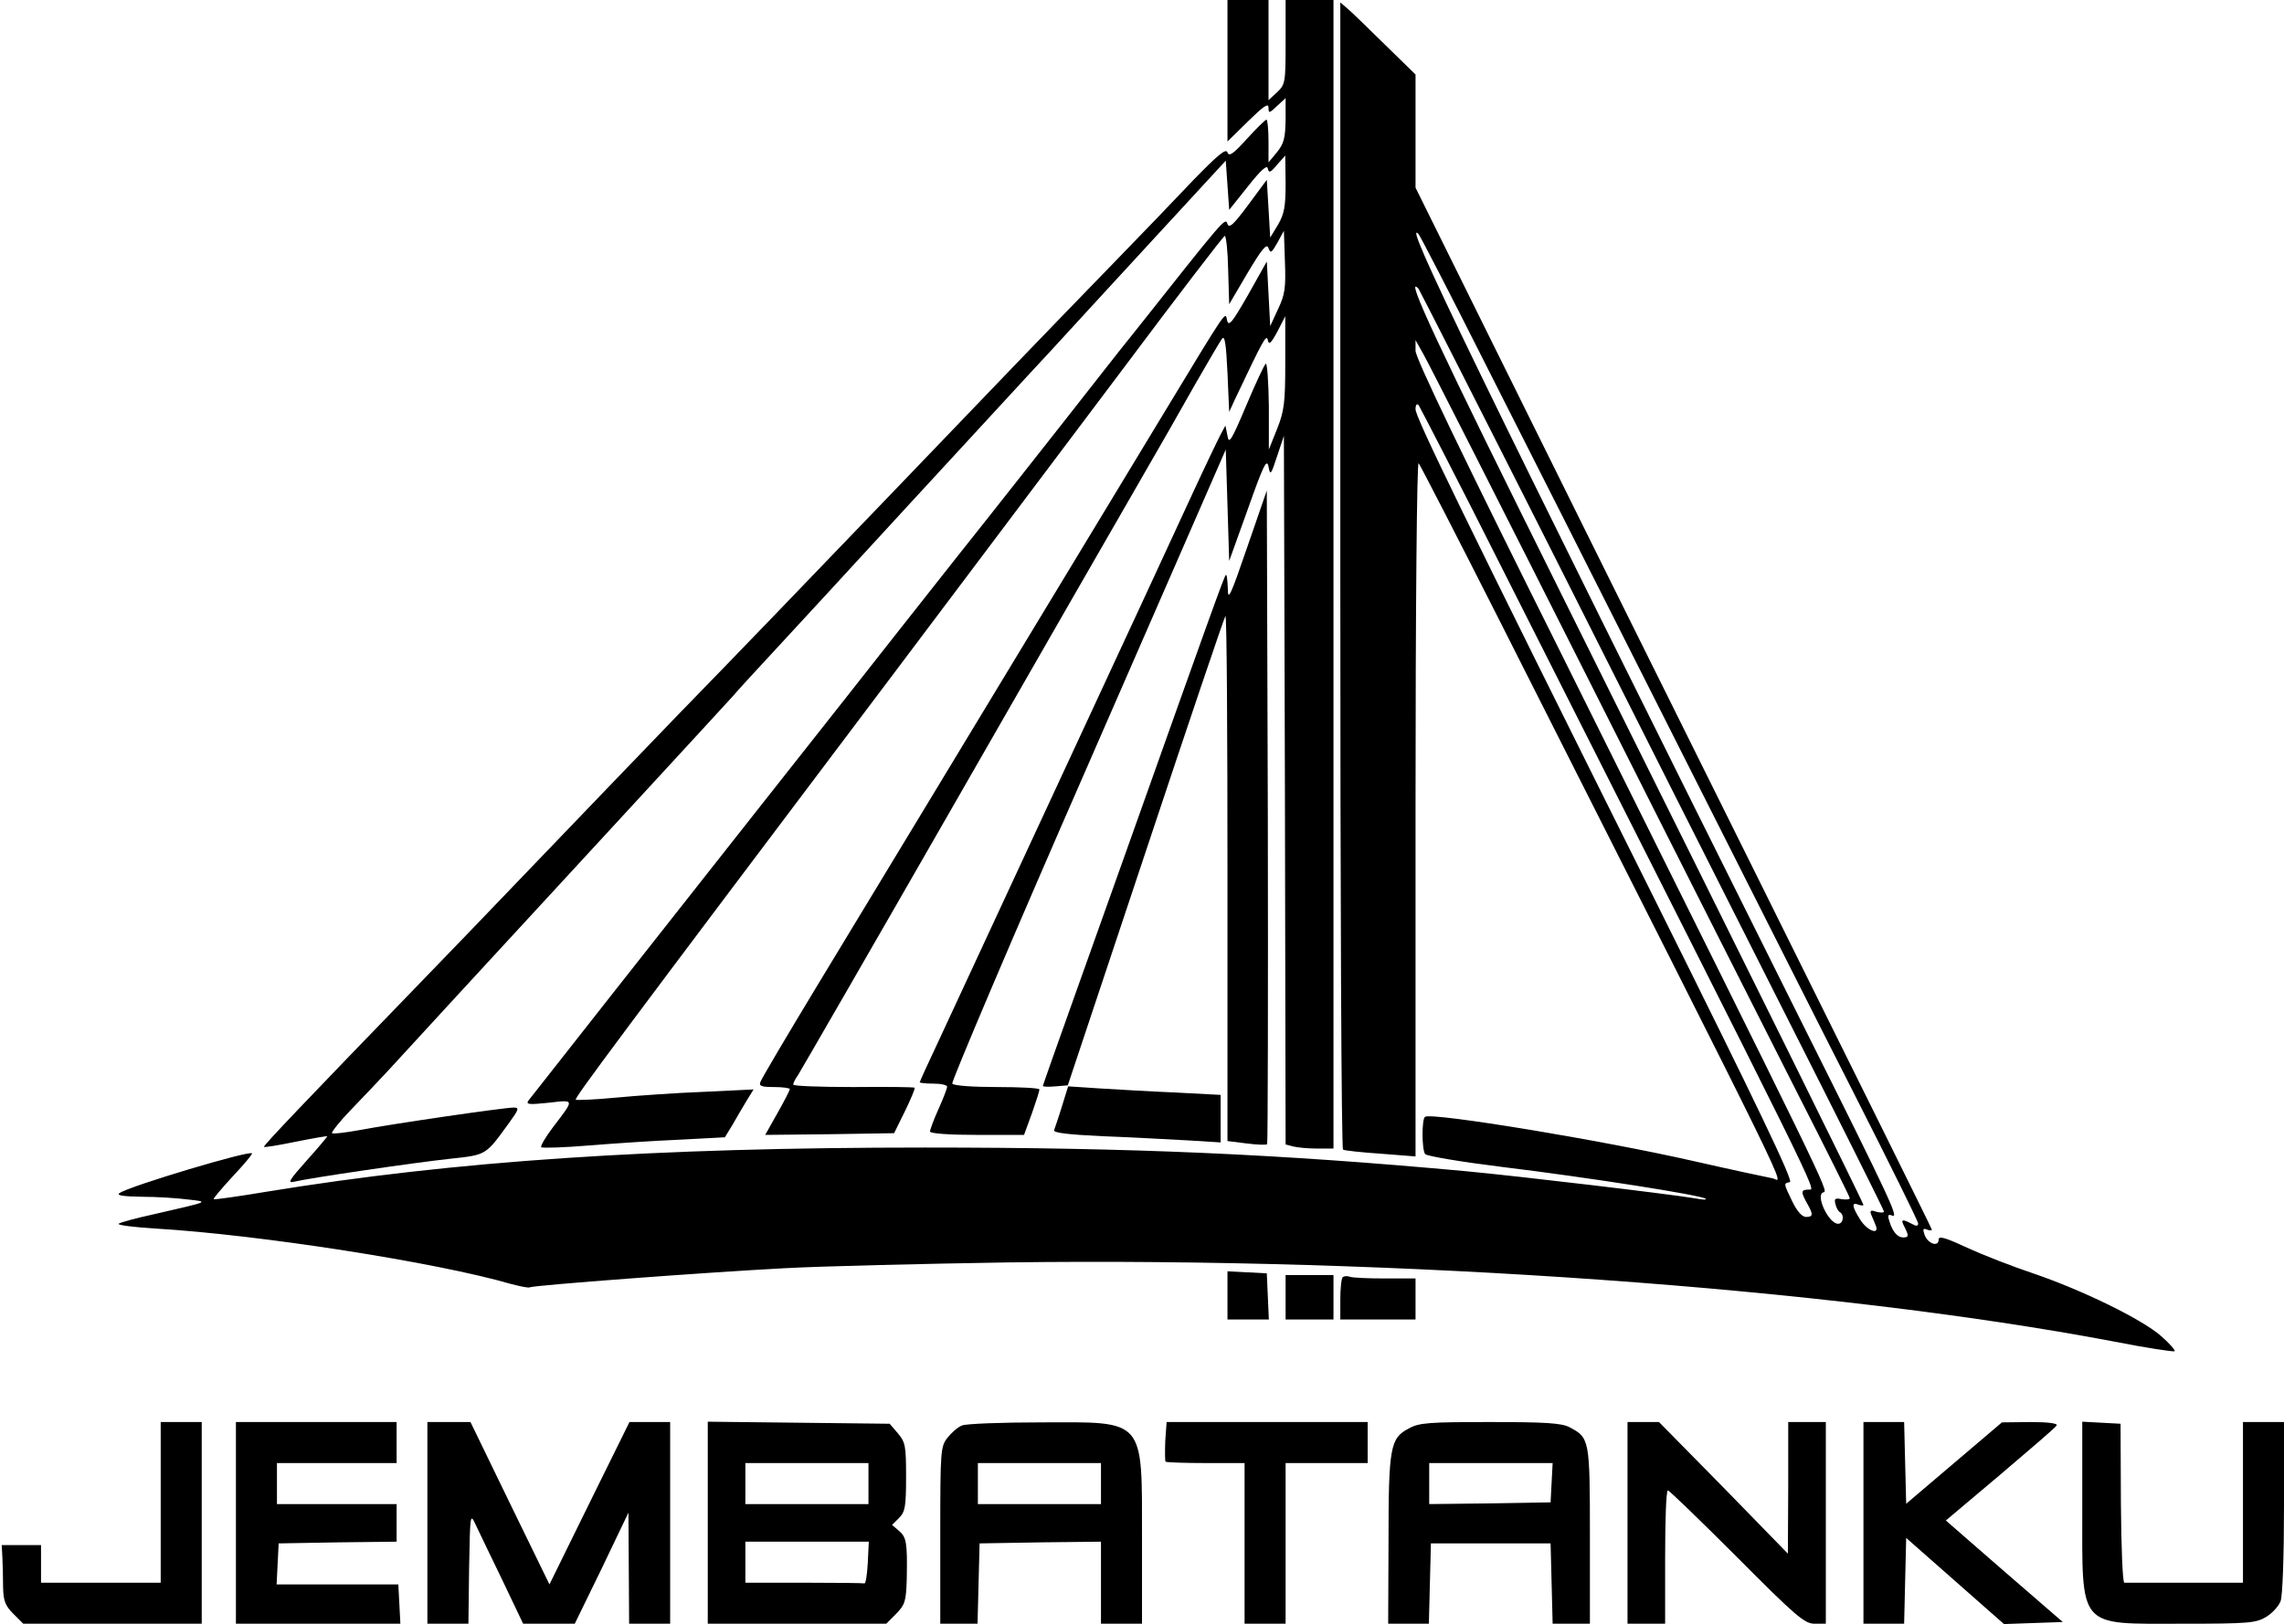
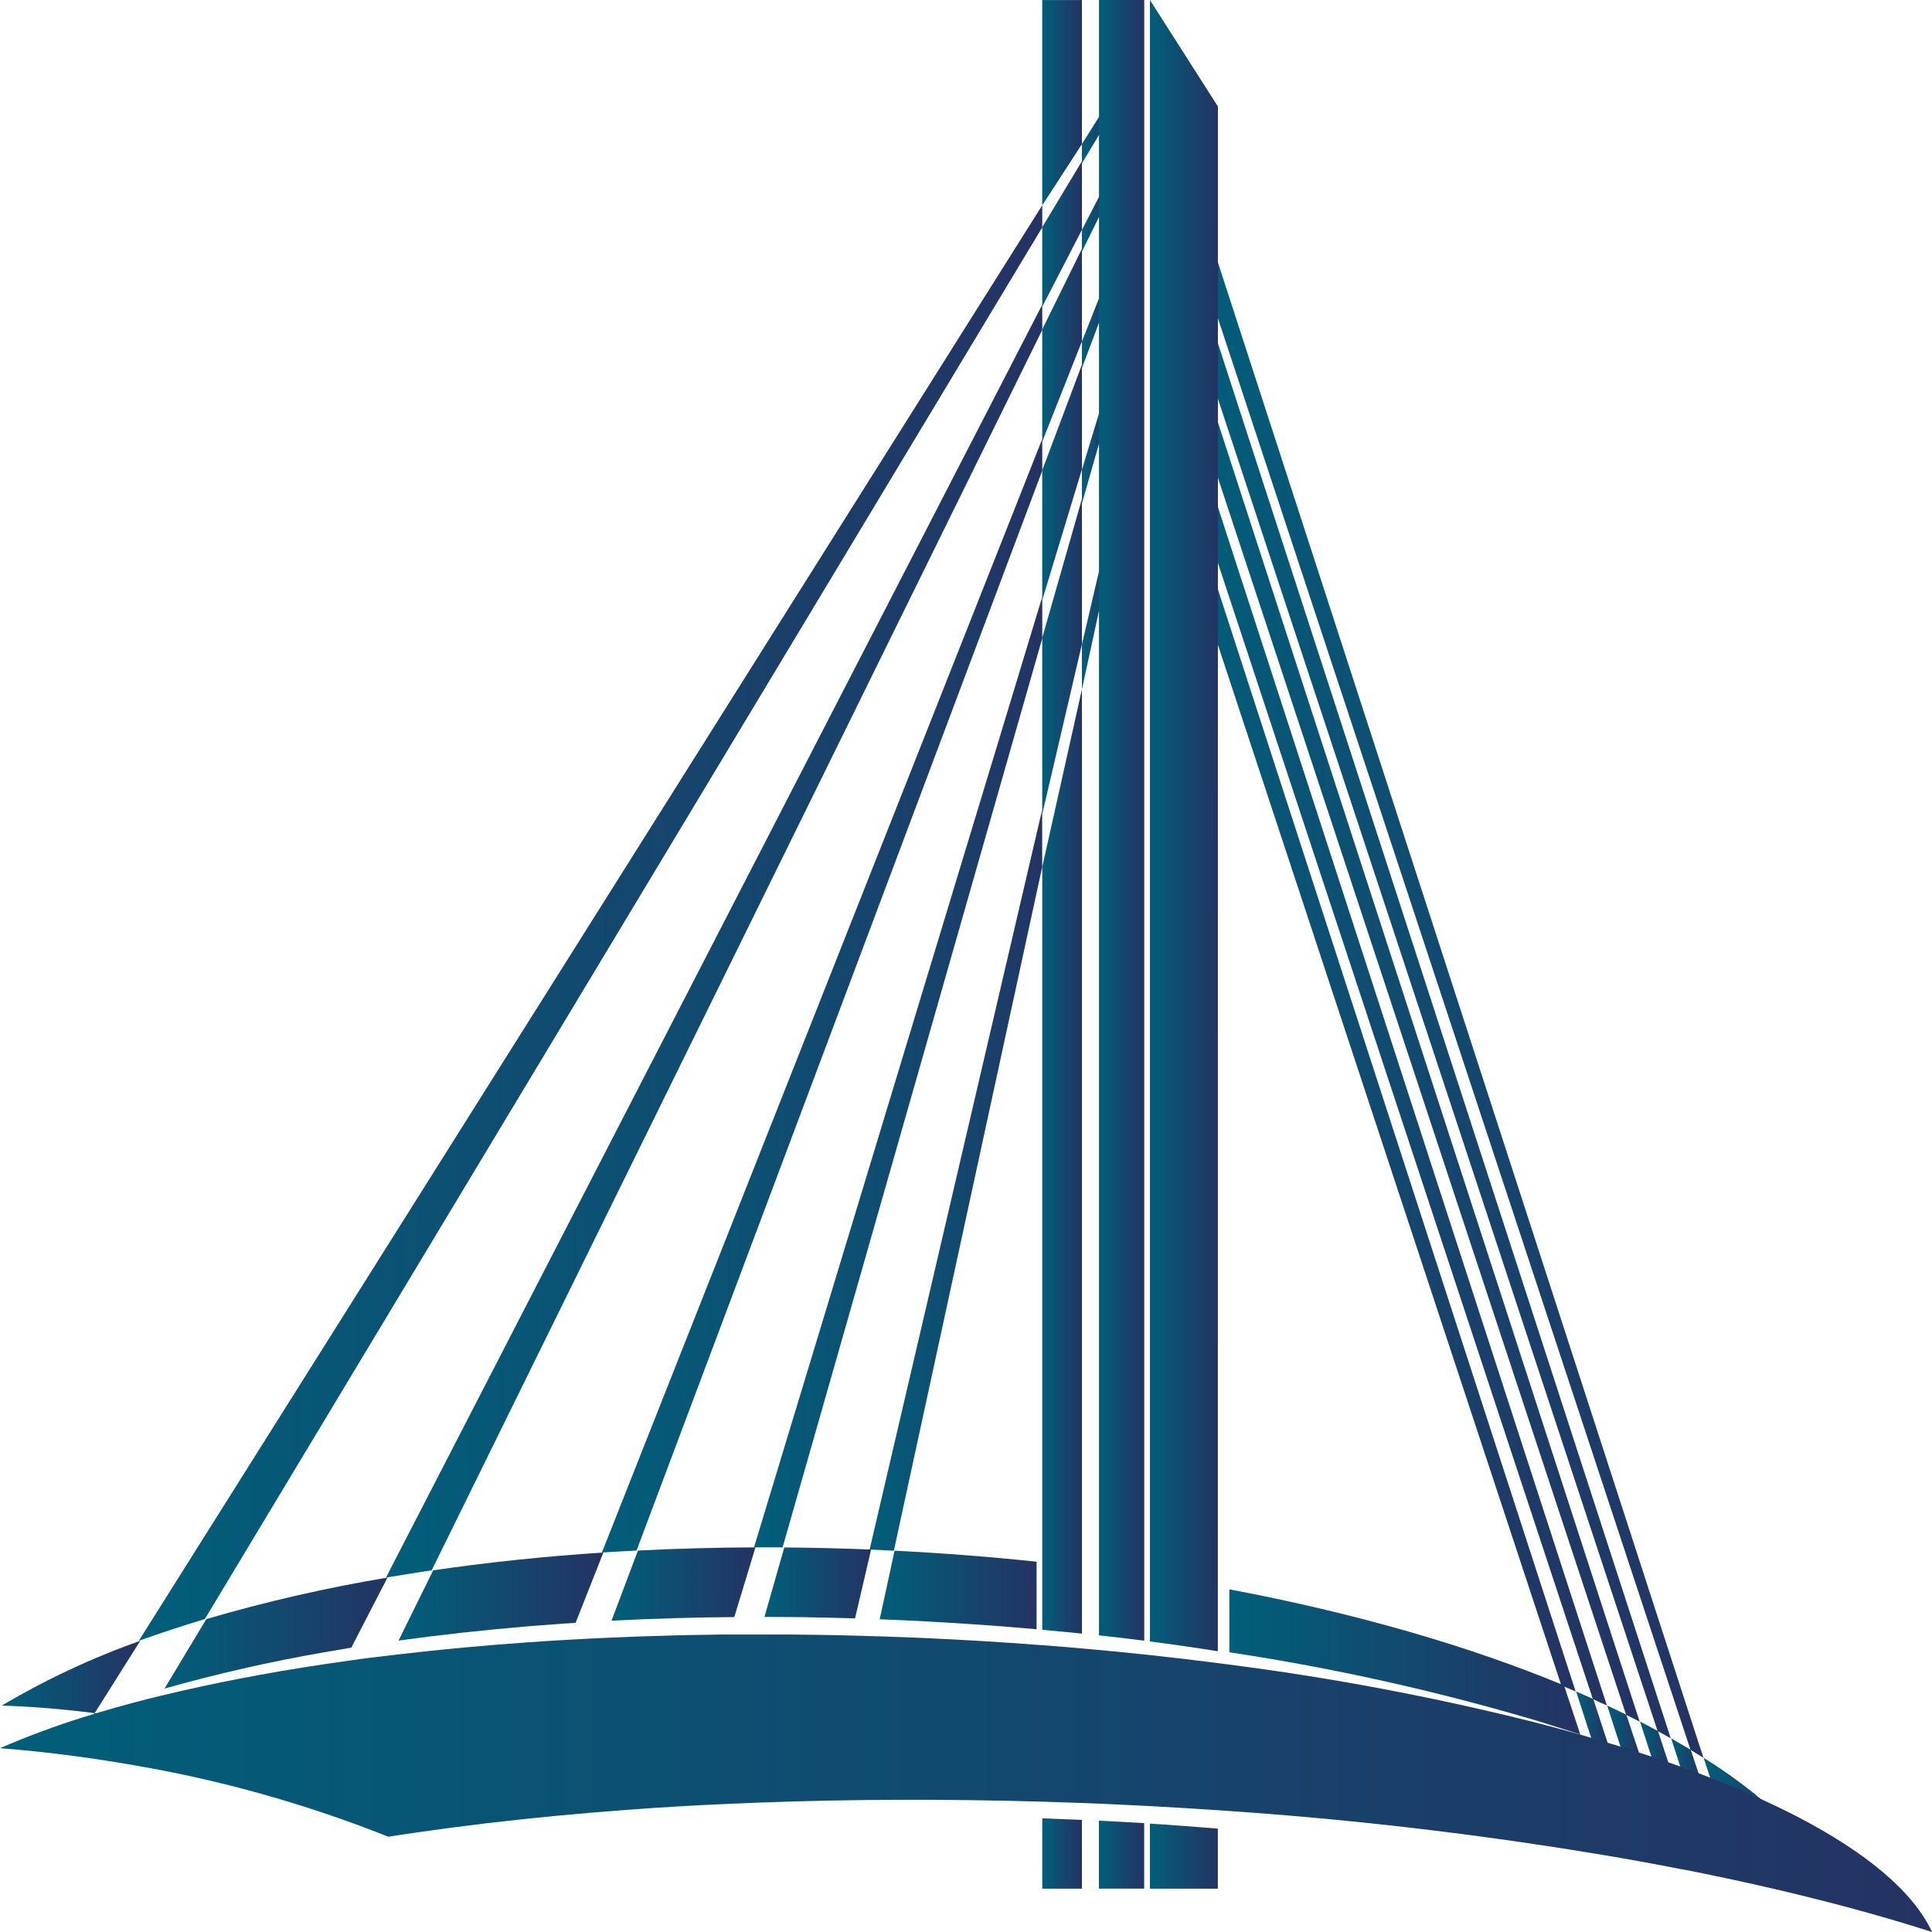
- <svg xmlns="http://www.w3.org/2000/svg" version="1.0" viewBox="0 0 668 475" preserveAspectRatio="xMidYMid meet">
-   <g transform="translate(0,475) scale(0.1,-0.1)" stroke="none">
-     <path id="1611048580177" d="M3590 4543 l0 -207 60 59 c45 44 60 55 60 40 0 -17 2 -17 25 5 l25 23 0 -64 c-1 -53 -5 -69 -25 -94 l-25 -30 0 63 c0 34 -3 62 -6 62 -3 0 -29 -25 -57 -56 -40 -44 -52 -53 -57 -40 -4 13 -27 -6 -100 -81 -51 -54 -152 -159 -224 -233 -203 -209 -380 -393 -631 -655 -296 -308 -463 -482 -651 -675 -82 -85 -262 -272 -399 -415 -137 -143 -310 -323 -385 -400 -301 -311 -431 -447 -428 -450 2 -2 44 5 93 15 49 10 91 17 92 16 1 -1 -26 -33 -60 -71 -51 -57 -57 -67 -37 -62 45 11 353 56 455 67 110 12 104 9 176 108 26 36 28 42 12 42 -29 0 -357 -48 -446 -65 -44 -8 -83 -13 -86 -10 -2 3 22 34 55 68 33 34 83 87 111 117 52 57 235 256 708 769 154 167 288 313 298 324 9 11 61 68 115 126 54 58 237 257 406 441 170 184 356 387 415 450 58 64 196 213 306 333 l200 217 5 -72 5 -72 55 69 c38 48 56 64 58 52 3 -14 8 -12 27 11 l24 27 1 -82 c0 -67 -4 -89 -22 -120 l-23 -38 -5 85 -5 84 -54 -73 c-44 -59 -56 -70 -61 -56 -7 19 -5 21 -275 -320 -40 -49 -123 -156 -186 -236 -63 -80 -213 -271 -334 -423 -121 -153 -265 -336 -320 -406 -55 -70 -180 -228 -277 -351 -97 -123 -281 -357 -409 -519 -127 -162 -237 -301 -243 -309 -9 -12 0 -13 58 -7 78 9 77 12 13 -72 -22 -29 -37 -55 -34 -58 3 -3 66 -1 139 5 73 6 193 14 266 17 l132 7 22 36 c11 20 30 51 41 70 l21 34 -145 -7 c-79 -3 -195 -11 -258 -17 -62 -6 -115 -8 -117 -6 -5 4 111 160 949 1272 203 270 498 662 656 872 157 210 289 382 293 383 4 0 9 -45 10 -100 l3 -100 54 92 c43 72 56 87 61 72 6 -16 9 -14 26 16 l19 35 3 -90 c3 -77 0 -97 -20 -139 l-23 -50 -5 95 -5 94 -55 -98 c-46 -80 -56 -93 -61 -75 -6 27 6 45 -189 -277 -73 -121 -230 -380 -348 -575 -118 -195 -279 -461 -357 -590 -78 -129 -215 -355 -304 -502 -89 -147 -164 -274 -167 -283 -5 -12 3 -15 40 -15 25 0 46 -3 46 -6 0 -3 -16 -35 -36 -70 l-36 -64 189 2 188 3 32 65 c17 35 30 66 28 68 -2 2 -82 3 -179 2 -97 0 -176 3 -176 7 0 5 6 17 14 28 7 11 215 371 461 800 246 429 489 852 540 940 51 88 123 214 160 280 38 66 73 126 79 134 8 11 12 -14 16 -100 l5 -114 16 35 c84 177 93 194 97 175 3 -15 9 -10 28 25 l23 45 0 -135 c0 -119 -3 -142 -24 -195 l-24 -60 0 128 c-1 71 -5 126 -9 123 -4 -2 -30 -58 -57 -122 -44 -104 -51 -115 -55 -89 l-6 30 -13 -24 c-7 -13 -44 -90 -81 -170 -94 -205 -688 -1483 -749 -1615 -28 -59 -51 -110 -51 -112 0 -2 18 -4 40 -4 22 0 40 -4 40 -9 0 -5 -11 -34 -25 -65 -14 -31 -25 -61 -25 -66 0 -6 55 -10 138 -10 l137 0 23 63 c12 34 22 65 22 70 0 4 -56 7 -124 7 -71 0 -127 4 -131 10 -3 5 175 425 397 932 l403 923 5 -163 5 -163 55 153 c45 127 55 148 60 123 5 -27 7 -25 25 30 l20 60 3 -1036 2 -1037 23 -6 c12 -3 43 -6 70 -6 l47 0 0 1680 0 1680 -70 0 -70 0 0 -123 c0 -119 -1 -124 -25 -147 l-25 -23 0 146 0 147 -60 0 -60 0 0 -207z" />
-     <path id="1611048580177" d="M3920 3067 c0 -922 3 -1678 8 -1680 4 -3 53 -8 110 -12 l102 -8 0 1019 c0 587 4 1014 9 1009 5 -6 110 -210 234 -455 898 -1778 832 -1643 801 -1637 -16 3 -119 25 -229 50 -267 61 -765 143 -787 130 -10 -5 -10 -95 0 -109 4 -6 106 -23 227 -38 247 -30 586 -83 594 -93 3 -3 -10 -3 -29 1 -77 13 -515 65 -675 80 -545 50 -971 69 -1580 69 -789 0 -1374 -39 -1924 -129 -84 -14 -154 -24 -156 -22 -2 2 24 32 56 67 33 35 58 65 56 67 -8 9 -356 -95 -387 -116 -11 -7 9 -10 65 -11 44 0 105 -4 135 -8 61 -7 66 -5 -95 -42 -55 -12 -104 -25 -108 -29 -4 -4 44 -10 108 -14 303 -18 823 -99 1039 -162 27 -7 51 -12 55 -10 10 6 516 44 746 56 110 6 405 13 655 17 1147 15 2400 -74 3230 -231 96 -19 177 -31 180 -29 3 3 -15 23 -40 45 -56 49 -230 134 -374 183 -60 20 -147 54 -193 75 -64 30 -83 35 -83 24 0 -23 -31 -13 -41 13 -6 17 -5 21 7 16 7 -3 14 -3 14 0 0 3 -228 463 -506 1023 -279 561 -618 1245 -755 1522 l-249 503 0 165 0 166 -88 86 c-49 48 -98 96 -110 106 l-22 19 0 -1676z m422 623 c102 -201 346 -684 543 -1075 197 -390 440 -873 541 -1071 101 -199 184 -367 184 -373 0 -8 -5 -9 -19 -1 -28 15 -33 13 -21 -9 13 -26 13 -31 -4 -31 -16 0 -31 17 -40 47 -6 18 -4 22 8 17 20 -8 -1 38 -265 566 -954 1913 -1171 2360 -1120 2305 5 -6 92 -174 193 -375z m198 -555 c210 -418 515 -1022 676 -1341 162 -320 294 -584 294 -588 0 -4 -10 -4 -22 -1 -17 6 -20 4 -15 -9 4 -9 10 -23 13 -31 12 -30 -26 -15 -46 18 -24 38 -25 51 -5 43 8 -3 15 -3 15 -1 0 6 -299 611 -879 1778 -370 744 -466 950 -422 902 4 -6 180 -352 391 -770z m110 -381 c254 -505 530 -1050 611 -1210 82 -161 149 -295 149 -299 0 -4 -11 -5 -24 -3 -19 4 -22 1 -18 -14 2 -10 8 -21 13 -24 14 -8 10 -34 -5 -34 -28 0 -68 86 -43 92 16 3 15 4 -760 1562 -295 591 -433 878 -433 900 l0 31 23 -41 c13 -22 232 -454 487 -960z m-248 316 c934 -1849 910 -1800 889 -1800 -24 0 -25 -6 -6 -40 19 -33 18 -40 -3 -40 -11 0 -26 16 -40 45 -26 54 -26 53 -7 57 11 2 -96 225 -396 828 -566 1135 -699 1409 -699 1433 0 13 4 17 9 12 4 -6 119 -228 253 -495z" />
-     <path id="1611048580177" d="M3648 3150 c-50 -146 -57 -160 -57 -121 -1 24 -3 42 -6 39 -5 -5 -50 -130 -275 -763 -43 -121 -119 -334 -169 -474 -50 -140 -91 -256 -91 -258 0 -2 17 -3 37 -1 l36 3 228 684 c125 376 230 686 233 689 4 3 6 -341 6 -765 l0 -771 56 -7 c31 -4 58 -5 60 -2 2 2 3 433 2 958 l-3 954 -57 -165z" />
-     <path id="1611048580177" d="M3106 1514 c-10 -33 -21 -64 -23 -70 -3 -8 40 -13 144 -18 81 -3 192 -9 246 -12 l97 -6 0 70 0 69 -132 7 c-73 3 -174 9 -223 12 l-91 6 -18 -58z" />
-     <path id="1611048580177" d="M3590 960 l0 -70 60 0 61 0 -3 68 -3 67 -57 3 -58 3 0 -71z" />
-     <path id="1611048580177" d="M3760 955 l0 -65 70 0 70 0 0 65 0 65 -70 0 -70 0 0 -65z" />
-     <path id="1611048580177" d="M3927 1014 c-4 -4 -7 -34 -7 -66 l0 -58 110 0 110 0 0 60 0 60 -89 0 c-49 0 -96 2 -103 5 -8 3 -17 2 -21 -1z" />
-     <path id="1611048580177" d="M470 355 l0 -235 -175 0 -175 0 0 55 0 55 -57 0 -58 0 2 -37 c1 -21 2 -60 2 -86 1 -40 6 -54 30 -78 l29 -29 261 0 261 0 0 295 0 295 -60 0 -60 0 0 -235z" />
-     <path id="1611048580177" d="M690 295 l0 -295 240 0 241 0 -3 58 -3 57 -178 0 -178 0 3 60 3 60 173 3 172 2 0 55 0 55 -175 0 -175 0 0 60 0 60 175 0 175 0 0 60 0 60 -235 0 -235 0 0 -295z" />
-     <path id="1611048580177" d="M1250 295 l0 -295 60 0 60 0 2 163 c3 159 3 161 19 127 9 -19 44 -92 78 -162 l61 -128 76 0 75 0 79 162 78 163 1 -162 1 -163 60 0 60 0 0 295 0 295 -60 0 -59 0 -117 -237 -117 -238 -116 238 -115 237 -63 0 -63 0 0 -295z" />
-     <path id="1611048580177" d="M2070 295 l0 -295 261 0 261 0 29 29 c26 27 29 36 31 103 2 106 -1 121 -23 140 l-20 17 21 21 c17 17 20 33 20 119 0 91 -2 102 -24 128 l-24 28 -266 3 -266 3 0 -296z m470 115 l0 -60 -180 0 -180 0 0 60 0 60 180 0 180 0 0 -60z m-2 -232 c-2 -35 -6 -62 -10 -60 -5 1 -84 2 -178 2 l-170 0 0 60 0 60 180 0 181 0 -3 -62z" />
-     <path id="1611048580177" d="M2814 580 c-12 -4 -31 -21 -43 -36 -20 -26 -21 -36 -21 -285 l0 -259 55 0 54 0 3 118 3 117 178 3 177 2 0 -120 0 -120 60 0 60 0 0 246 c0 358 12 344 -297 343 -114 0 -218 -4 -229 -9z m406 -170 l0 -60 -180 0 -180 0 0 60 0 60 180 0 180 0 0 -60z" />
-     <path id="1611048580177" d="M3408 534 c-1 -31 -1 -58 1 -60 2 -2 55 -4 118 -4 l113 0 0 -235 0 -235 60 0 60 0 0 235 0 235 120 0 120 0 0 60 0 60 -294 0 -294 0 -4 -56z" />
-     <path id="1611048580177" d="M4120 571 c-54 -28 -59 -55 -59 -328 l-1 -243 60 0 59 0 3 118 3 117 175 0 175 0 3 -117 3 -118 54 0 55 0 0 258 c0 282 -1 286 -60 317 -23 12 -71 15 -232 15 -179 0 -208 -2 -238 -19z m418 -158 l-3 -58 -177 -3 -178 -2 0 60 0 60 180 0 181 0 -3 -57z" />
-     <path id="1611048580177" d="M4760 295 l0 -295 55 0 55 0 0 195 c0 107 3 195 8 195 4 0 95 -88 202 -195 173 -174 198 -195 227 -195 l33 0 0 295 0 295 -55 0 -55 0 0 -192 -1 -193 -188 193 -189 192 -46 0 -46 0 0 -295z" />
-     <path id="1611048580177" d="M5450 295 l0 -295 60 0 59 0 3 126 3 125 143 -126 143 -126 86 3 86 3 -171 148 -171 149 159 134 c87 74 162 138 165 144 4 6 -24 10 -77 10 l-83 -1 -140 -119 -140 -119 -3 119 -3 120 -59 0 -60 0 0 -295z" />
-     <path id="1611048580177" d="M6090 340 c0 -358 -15 -340 292 -340 195 0 216 2 246 20 18 11 37 32 42 46 6 14 10 137 10 275 l0 249 -60 0 -60 0 0 -235 0 -235 -170 0 c-93 0 -173 0 -177 0 -5 0 -9 105 -10 233 l-1 232 -56 3 -56 3 0 -251z" />
+ <svg xmlns="http://www.w3.org/2000/svg" xmlns:xlink="http://www.w3.org/1999/xlink" id="f2c6b06c-f867-46be-afb0-813b6afe66cc" data-name="Base" viewBox="0 0 512 512">
+   <defs>
+     <linearGradient id="a669f87b-f853-4124-87db-bb3432fd70d9" x1="0.47" y1="444.43" x2="37.17" y2="444.43" gradientUnits="userSpaceOnUse">
+       <stop offset="0" stop-color="#005f7a" />
+       <stop offset="1" stop-color="#243363" />
+     </linearGradient>
+     <linearGradient id="af25ef2a-0486-4c11-a0bd-ceeba897852d" x1="24.59" y1="454.43" x2="26.18" y2="454.43" xlink:href="#a669f87b-f853-4124-87db-bb3432fd70d9" />
+     <linearGradient id="e95af79e-4e31-4aba-9bfe-0e69163a0c89" x1="276.21" y1="27.22" x2="286.72" y2="27.22" xlink:href="#a669f87b-f853-4124-87db-bb3432fd70d9" />
+     <linearGradient id="a8255bb4-2945-4995-8ec3-3b015dc7771f" x1="276.21" y1="127.85" x2="286.72" y2="127.85" xlink:href="#a669f87b-f853-4124-87db-bb3432fd70d9" />
+     <linearGradient id="ac938241-ca62-4b52-b9a2-ded3d67086c5" x1="276.21" y1="91.5" x2="286.72" y2="91.5" xlink:href="#a669f87b-f853-4124-87db-bb3432fd70d9" />
+     <linearGradient id="e4614255-8a64-43b9-8ef0-085f5d08a949" x1="276.21" y1="62.01" x2="286.72" y2="62.01" xlink:href="#a669f87b-f853-4124-87db-bb3432fd70d9" />
+     <linearGradient id="f4c8aacc-74e9-48db-a816-0563bf44d492" x1="276.21" y1="174" x2="286.72" y2="174" xlink:href="#a669f87b-f853-4124-87db-bb3432fd70d9" />
+     <linearGradient id="a21600a7-ff11-401f-b139-3ad3bbc68cba" x1="36.78" y1="244.61" x2="276.21" y2="244.61" xlink:href="#a669f87b-f853-4124-87db-bb3432fd70d9" />
+     <linearGradient id="be10b812-f28f-4755-8615-6969cdb9c0a1" x1="286.72" y1="35.72" x2="294.5" y2="35.72" xlink:href="#a669f87b-f853-4124-87db-bb3432fd70d9" />
+     <linearGradient id="f8423958-8684-43fc-b2ae-b5ddcfb36e59" x1="286.72" y1="58.46" x2="293.85" y2="58.46" xlink:href="#a669f87b-f853-4124-87db-bb3432fd70d9" />
+     <linearGradient id="bc20c0ef-da2e-41b0-81c1-2002f6416fce" x1="102.29" y1="249.4" x2="276.21" y2="249.4" xlink:href="#a669f87b-f853-4124-87db-bb3432fd70d9" />
+     <linearGradient id="f8f52f19-f175-4652-ab49-f14a14d81769" x1="286.72" y1="87.24" x2="293.85" y2="87.24" xlink:href="#a669f87b-f853-4124-87db-bb3432fd70d9" />
+     <linearGradient id="b8c037bb-7ed7-4896-82b6-fb57a510b3a5" x1="159.51" y1="263.88" x2="276.21" y2="263.88" xlink:href="#a669f87b-f853-4124-87db-bb3432fd70d9" />
+     <linearGradient id="acf6339c-cd18-4849-831e-93053d60e471" x1="286.72" y1="120.28" x2="293.85" y2="120.28" xlink:href="#a669f87b-f853-4124-87db-bb3432fd70d9" />
+     <linearGradient id="b84db9fe-8abc-4a5b-9f8e-24fd9b87c393" x1="199.82" y1="284.12" x2="276.21" y2="284.12" xlink:href="#a669f87b-f853-4124-87db-bb3432fd70d9" />
+     <linearGradient id="efef3039-bcbf-4739-9fa4-ced3fa7150b9" x1="230.46" y1="312.76" x2="276.21" y2="312.76" xlink:href="#a669f87b-f853-4124-87db-bb3432fd70d9" />
+     <linearGradient id="ed01ff98-a9fb-41c5-b234-fa1a776eab91" x1="286.72" y1="164.35" x2="294.45" y2="164.35" xlink:href="#a669f87b-f853-4124-87db-bb3432fd70d9" />
+     <linearGradient id="af35e2d9-0cd7-4fae-9f5f-a14fe8fed210" x1="316.76" y1="292.99" x2="417.57" y2="292.99" xlink:href="#a669f87b-f853-4124-87db-bb3432fd70d9" />
+     <linearGradient id="b9beefd8-36a3-42bb-92e3-07b8b4d353d7" x1="316.76" y1="283.94" x2="425.85" y2="283.94" xlink:href="#a669f87b-f853-4124-87db-bb3432fd70d9" />
+     <linearGradient id="a0dae9c9-ae55-43ec-87ba-8da589241ae3" x1="316.76" y1="274.83" x2="434.52" y2="274.83" xlink:href="#a669f87b-f853-4124-87db-bb3432fd70d9" />
+     <linearGradient id="eb444225-bac9-40d7-ac5f-03ffc43a972f" x1="316.76" y1="266.58" x2="442.76" y2="266.58" xlink:href="#a669f87b-f853-4124-87db-bb3432fd70d9" />
+     <linearGradient id="aa197817-d3a4-497f-9904-cec722477e17" x1="316.76" y1="258.46" x2="451.4" y2="258.46" xlink:href="#a669f87b-f853-4124-87db-bb3432fd70d9" />
+     <linearGradient id="b2440da0-b414-4f2d-afcd-95de5050502e" x1="276.21" y1="491.2" x2="286.72" y2="491.2" xlink:href="#a669f87b-f853-4124-87db-bb3432fd70d9" />
+     <linearGradient id="e0fbc0fc-7bc7-4d22-b38d-a26916cbb07a" x1="276.21" y1="307.8" x2="286.72" y2="307.8" xlink:href="#a669f87b-f853-4124-87db-bb3432fd70d9" />
+     <linearGradient id="eda3310f-959c-4c7f-9e20-342bac6c6629" x1="304.74" y1="218.8" x2="322.76" y2="218.8" xlink:href="#a669f87b-f853-4124-87db-bb3432fd70d9" />
+     <linearGradient id="bffb0427-7494-4903-9acf-783cc6bfecde" x1="304.74" y1="491.9" x2="322.76" y2="491.9" xlink:href="#a669f87b-f853-4124-87db-bb3432fd70d9" />
+     <linearGradient id="e6175438-dc94-4334-810b-6c3dba6440ac" x1="291.22" y1="217.41" x2="303.24" y2="217.41" xlink:href="#a669f87b-f853-4124-87db-bb3432fd70d9" />
+     <linearGradient id="b6199f2d-3546-4133-8fb1-4f87be9eab17" x1="291.22" y1="491.51" x2="303.24" y2="491.51" xlink:href="#a669f87b-f853-4124-87db-bb3432fd70d9" />
+     <linearGradient id="bd03ffb0-43cf-4691-86de-105f8908af2d" x1="425.95" y1="458.8" x2="434.73" y2="458.8" xlink:href="#a669f87b-f853-4124-87db-bb3432fd70d9" />
+     <linearGradient id="ba042457-345b-4fd5-8f4b-a82b98cc69b0" x1="325.77" y1="440.44" x2="418.77" y2="440.44" xlink:href="#a669f87b-f853-4124-87db-bb3432fd70d9" />
+     <linearGradient id="b48ace3f-4aa1-4980-9c4c-684d7cf7a600" x1="202.54" y1="419.49" x2="230.85" y2="419.49" xlink:href="#a669f87b-f853-4124-87db-bb3432fd70d9" />
+     <linearGradient id="aa74f7ca-88b7-4232-8a93-c1e933ead1df" x1="417.66" y1="455.37" x2="426.24" y2="455.37" xlink:href="#a669f87b-f853-4124-87db-bb3432fd70d9" />
+     <linearGradient id="b1b44681-d803-4bb0-941b-f5e8f75ba865" x1="233.13" y1="421.36" x2="274.7" y2="421.36" xlink:href="#a669f87b-f853-4124-87db-bb3432fd70d9" />
+     <linearGradient id="e060c6ae-d31c-4d5d-8fca-bd73df49f0bd" x1="43.6" y1="432.78" x2="102.69" y2="432.78" xlink:href="#a669f87b-f853-4124-87db-bb3432fd70d9" />
+     <linearGradient id="e551bbfd-70a8-4924-bf7e-d57ac6c22f08" x1="162.1" y1="419.79" x2="200.22" y2="419.79" xlink:href="#a669f87b-f853-4124-87db-bb3432fd70d9" />
+     <linearGradient id="b0cb6d2a-54a5-4520-86d7-9d6e41c385cd" x1="105.63" y1="423.11" x2="159.9" y2="423.11" xlink:href="#a669f87b-f853-4124-87db-bb3432fd70d9" />
+     <linearGradient id="afe9abe3-3705-444c-ba5d-da21a2a9bba1" x1="451.49" y1="475.7" x2="476.22" y2="475.7" xlink:href="#a669f87b-f853-4124-87db-bb3432fd70d9" />
+     <linearGradient id="b6203c78-5249-4921-bde4-d82cca7b1d7c" x1="442.86" y1="466.5" x2="450.91" y2="466.5" xlink:href="#a669f87b-f853-4124-87db-bb3432fd70d9" />
+     <linearGradient id="bd218e7d-adb2-441d-b76d-c2856385b518" x1="434.62" y1="462.51" x2="442.69" y2="462.51" xlink:href="#a669f87b-f853-4124-87db-bb3432fd70d9" />
+     <linearGradient id="ba1457de-8fa3-4132-95c4-3ff8fca45215" x1="0" y1="472.57" x2="512" y2="472.57" xlink:href="#a669f87b-f853-4124-87db-bb3432fd70d9" />
+   </defs>
+   <g id="a61562ac-8b3f-4e0a-8f1c-e1011a0e0909" data-name="Logo">
+     <path d="M37.17,434.83,25.09,454Q12.43,452.38.47,452A207.92,207.92,0,0,1,37.17,434.83Z" transform="translate(0 0)" fill="url(#a669f87b-f853-4124-87db-bb3432fd70d9)" />
+     <path d="M24.59,454.83l1.59-.65L25.09,454Z" transform="translate(0 0)" fill="url(#af25ef2a-0486-4c11-a0bd-ceeba897852d)" />
+     <polygon points="286.72 0.02 276.2 0.02 276.2 54.42 286.72 38.19 286.72 0.02" fill="url(#e95af79e-4e31-4aba-9bfe-0e69163a0c89)" />
+     <polygon points="286.72 96.64 276.2 124.63 276.2 159.05 286.72 124.38 286.72 96.64" fill="url(#a8255bb4-2945-4995-8ec3-3b015dc7771f)" />
+     <polygon points="286.72 65.94 276.2 87.3 276.2 117.06 286.72 90.47 286.72 65.94" fill="url(#ac938241-ca62-4b52-b9a2-ded3d67086c5)" />
+     <polygon points="286.72 42.73 276.2 60.2 276.2 81.29 286.72 60.9 286.72 42.73" fill="url(#e4614255-8a64-43b9-8ef0-085f5d08a949)" />
+     <polygon points="286.72 132.22 276.2 169.03 276.2 215.77 286.72 170.71 286.72 132.22" fill="url(#f4c8aacc-74e9-48db-a816-0563bf44d492)" />
+     <path d="M36.78,434.83q8.37-3,17.5-5.76L276.21,60.25V54.39Z" transform="translate(0 0)" fill="url(#a21600a7-ff11-401f-b139-3ad3bbc68cba)" />
+     <polygon points="294.5 30.35 293.02 28.16 286.72 38.17 286.72 43.28 294.5 30.35" fill="url(#be10b812-f28f-4755-8615-6969cdb9c0a1)" />
+     <polygon points="293.85 52.2 292.23 50.25 286.72 60.93 286.72 66.68 293.85 52.2" fill="url(#f8423958-8684-43fc-b2ae-b5ddcfb36e59)" />
+     <path d="M102.29,418.07q6-1,12.11-1.92L276.21,87.42V80.74Z" transform="translate(0 0)" fill="url(#bc20c0ef-da2e-41b0-81c1-2002f6416fce)" />
+     <polygon points="293.85 78.57 292.08 76.94 286.72 90.5 286.72 97.54 293.85 78.57" fill="url(#f8f52f19-f175-4652-ab49-f14a14d81769)" />
+     <path d="M159.51,411.44c3-.2,6.1-.37,9.18-.53L276.21,124.72v-8.4Z" transform="translate(0 0)" fill="url(#b8c037bb-7ed7-4896-82b6-fb57a510b3a5)" />
+     <polygon points="293.85 108.47 291.98 107.14 286.72 124.48 286.72 133.43 293.85 108.47" fill="url(#acf6339c-cd18-4849-831e-93053d60e471)" />
+     <path d="M199.82,410.07q3.78,0,7.58,0l68.81-240.91v-11Z" transform="translate(0 0)" fill="url(#b84db9fe-8abc-4a5b-9f8e-24fd9b87c393)" />
+     <path d="M230.46,410.65l2,.09c1.48.06,3,.13,4.42.21l39.31-181.19V214.57Z" transform="translate(0 0)" fill="url(#efef3039-bcbf-4739-9fa4-ced3fa7150b9)" />
+     <polygon points="292.5 146.01 286.72 170.81 286.72 182.69 294.45 147.07 292.5 146.01" fill="url(#ed01ff98-a9fb-41c5-b234-fa1a776eab91)" />
+     <path d="M316.76,137.71v15l97,293.94c1.28.53,2.54,1.07,3.8,1.61Z" transform="translate(0 0)" fill="url(#af35e2d9-0cd7-4fae-9f5f-a14fe8fed210)" />
+     <path d="M316.76,115.9V131L422.12,450.27c1.26.56,2.5,1.14,3.73,1.71Z" transform="translate(0 0)" fill="url(#b9beefd8-36a3-42bb-92e3-07b8b4d353d7)" />
+     <path d="M316.76,93.44v15l114.18,346c1.21.59,2.4,1.19,3.58,1.8Z" transform="translate(0 0)" fill="url(#a0dae9c9-ae55-43ec-87ba-8da589241ae3)" />
+     <path d="M316.76,72.49v15L439.28,458.74c1.18.64,2.34,1.28,3.48,1.93Z" transform="translate(0 0)" fill="url(#eb444225-bac9-40d7-ac5f-03ffc43a972f)" />
+     <path d="M316.76,51.07V66.16L448,463.72c1.16.7,2.3,1.41,3.43,2.12Z" transform="translate(0 0)" fill="url(#aa197817-d3a4-497f-9904-cec722477e17)" />
+     <path d="M276.21,500.52h10.51V482.3q-5.28-.24-10.51-.42Z" transform="translate(0 0)" fill="url(#b2440da0-b414-4f2d-afcd-95de5050502e)" />
+     <path d="M286.72,182.69l-10.51,47.07V431.92c3.52.31,7,.64,10.51,1Z" transform="translate(0 0)" fill="url(#e0fbc0fc-7bc7-4d22-b38d-a26916cbb07a)" />
+     <path d="M322.76,28.22,304.74,0V435q9.15,1.19,18,2.59Z" transform="translate(0 0)" fill="url(#eda3310f-959c-4c7f-9e20-342bac6c6629)" />
+     <path d="M304.74,500.52h18V484.61q-8.92-.75-18-1.34Z" transform="translate(0 0)" fill="url(#bffb0427-7494-4903-9acf-783cc6bfecde)" />
+     <path d="M303.24,0h-12V433.39q6.06.66,12,1.4Z" transform="translate(0 0)" fill="url(#e6175438-dc94-4334-810b-6c3dba6440ac)" />
+     <path d="M291.22,482.5v18h12V483.15q-6-.36-12-.65Z" transform="translate(0 0)" fill="url(#b6199f2d-3546-4133-8fb1-4f87be9eab17)" />
+     <path d="M434.73,465.62,431,454.43c-1.67-.83-3.36-1.64-5.09-2.45l3.82,11.77,2.6,1Z" transform="translate(0 0)" fill="url(#bd03ffb0-43cf-4691-86de-105f8908af2d)" />
+     <path d="M410.7,457.08l5,1.58,3.09,1-4.3-13c-25.19-10.45-55.28-19.16-88.7-25.47v16.68A602.48,602.48,0,0,1,407.25,456Z" transform="translate(0 0)" fill="url(#ba042457-345b-4fd5-8f4b-a82b98cc69b0)" />
+     <path d="M209.07,428.54c2.12,0,4.24,0,6.36.08,3.7.06,7.43.16,11.17.27l4.25-18.24q-11.64-.47-23-.56l-5.26,18.41Z" transform="translate(0 0)" fill="url(#b48ace3f-4aa1-4980-9c4c-684d7cf7a600)" />
+     <path d="M426.24,462.47l-4-12.2c-1.49-.68-3-1.34-4.55-2l4.1,12.63,2.21.76Z" transform="translate(0 0)" fill="url(#aa74f7ca-88b7-4232-8a93-c1e933ead1df)" />
+     <path d="M274.7,431.77v-17.9c-12.26-1.3-24.83-2.28-37.63-2.92l-3.94,18.18q6.06.22,12.18.55Q260.24,430.48,274.7,431.77Z" transform="translate(0 0)" fill="url(#b1b44681-d803-4bb0-941b-f5e8f75ba865)" />
+     <path d="M93.1,436.65l9.59-18.58a413.84,413.84,0,0,0-48,11L43.6,447.49a418.48,418.48,0,0,1,42.07-9.58Q89.35,437.27,93.1,436.65Z" transform="translate(0 0)" fill="url(#e060c6ae-d31c-4d5d-8fca-bd73df49f0bd)" />
+     <path d="M186.6,428.64q4-.08,8-.1l5.6-18.47q-15.87.06-31.14.84l-7,18.59q8.46-.44,17.14-.68Q182.9,428.72,186.6,428.64Z" transform="translate(0 0)" fill="url(#e551bbfd-70a8-4924-bf7e-d57ac6c22f08)" />
+     <path d="M149.15,430.28l3.39-.22,7.36-18.62c-15.64,1-30.72,2.62-45.1,4.71l-9.17,18.62q16.73-2.31,34.72-3.82C143.26,430.71,146.2,430.49,149.15,430.28Z" transform="translate(0 0)" fill="url(#b0cb6d2a-54a5-4520-86d7-9d6e41c385cd)" />
+     <path d="M451.49,465.84l2.58,7.94a219.58,219.58,0,0,1,22.15,11.77A133.65,133.65,0,0,0,451.49,465.84Z" transform="translate(0 0)" fill="url(#afe9abe3-3705-444c-ba5d-da21a2a9bba1)" />
+     <path d="M448.06,463.72c-1.69-1-3.42-2-5.2-3.05l3.08,9.49c1.68.71,3.34,1.44,5,2.17Z" transform="translate(0 0)" fill="url(#b6203c78-5249-4921-bde4-d82cca7b1d7c)" />
+     <path d="M442.69,468.79l-3.31-10.05q-2.34-1.26-4.76-2.51l3.47,10.7,3,1.2Z" transform="translate(0 0)" fill="url(#bd218e7d-adb2-441d-b76d-c2856385b518)" />
+     <path d="M476.22,481.39a236.49,236.49,0,0,0-22.15-9.95l-3.16-1.22q-2.45-.93-5-1.85l-1.86-.66-1.39-.49-1.59-.56-3-1-2.65-.88-.71-.22-2.36-.77-2.6-.82-2.61-.8-.92-.27-2.27-.69-2.21-.64-3.32-1-.28-.07-3.09-.86-5-1.34-3.45-.9a698.16,698.16,0,0,0-81.48-15.35l-1.76-.23q-9.11-1.18-18.49-2.19l-1.93-.21q-5.91-.62-11.9-1.18l-4.27-.38c-3.38-.3-6.79-.58-10.21-.84-.55-.05-1.12-.08-1.67-.12q-14.48-1.1-29.39-1.78-6.12-.27-12.18-.46c-2.26-.08-4.52-.14-6.76-.2-3.74-.1-7.47-.18-11.17-.23-2.12,0-4.24-.06-6.36-.07l-6.53,0q-4,0-7.92,0c-2.69,0-5.36,0-8,.09-2.47,0-4.92.08-7.36.14q-8.67.21-17.14.59-4.82.19-9.56.47l-3.39.19c-3,.17-5.89.36-8.8.56q-18,1.26-34.72,3.23c-2.83.34-5.64.68-8.42,1L93.1,440c-2.5.35-5,.7-7.43,1.07-15.11,2.26-29.2,5-42.07,8.09l-4.14,1q-9.1,2.32-17.33,4.9A223.51,223.51,0,0,0,0,463.28c11.57.91,23.51,2.41,35.65,4.55a333.79,333.79,0,0,1,67.25,18.92c2.21-.35,4.43-.69,6.68-1q5.39-.78,10.92-1.51c11.81-1.55,24.19-2.86,37.05-3.93q4.42-.37,8.93-.7,13.16-1,26.92-1.58,3.82-.18,7.69-.32c24.1-.91,49.4-1,75.51-.24q5.08.15,10.21.34l4.27.17,4,.18q4,.17,7.89.38l1.93.1q9.33.5,18.49,1.13a1029,1029,0,0,1,106,12.59l1.69.29,1.15.21,2.06.37,3,.55,1.48.28,1.27.23,1.87.36,3.67.71.12,0,1.13.22,3,.59,4.55.94,2.84.59,4.84,1.05,2.75.61c17.16,3.84,33,8.08,47.21,12.64C507,501.26,494.53,490.89,476.22,481.39Z" transform="translate(0 0)" fill="url(#ba1457de-8fa3-4132-95c4-3ff8fca45215)" />
  </g>
</svg>
